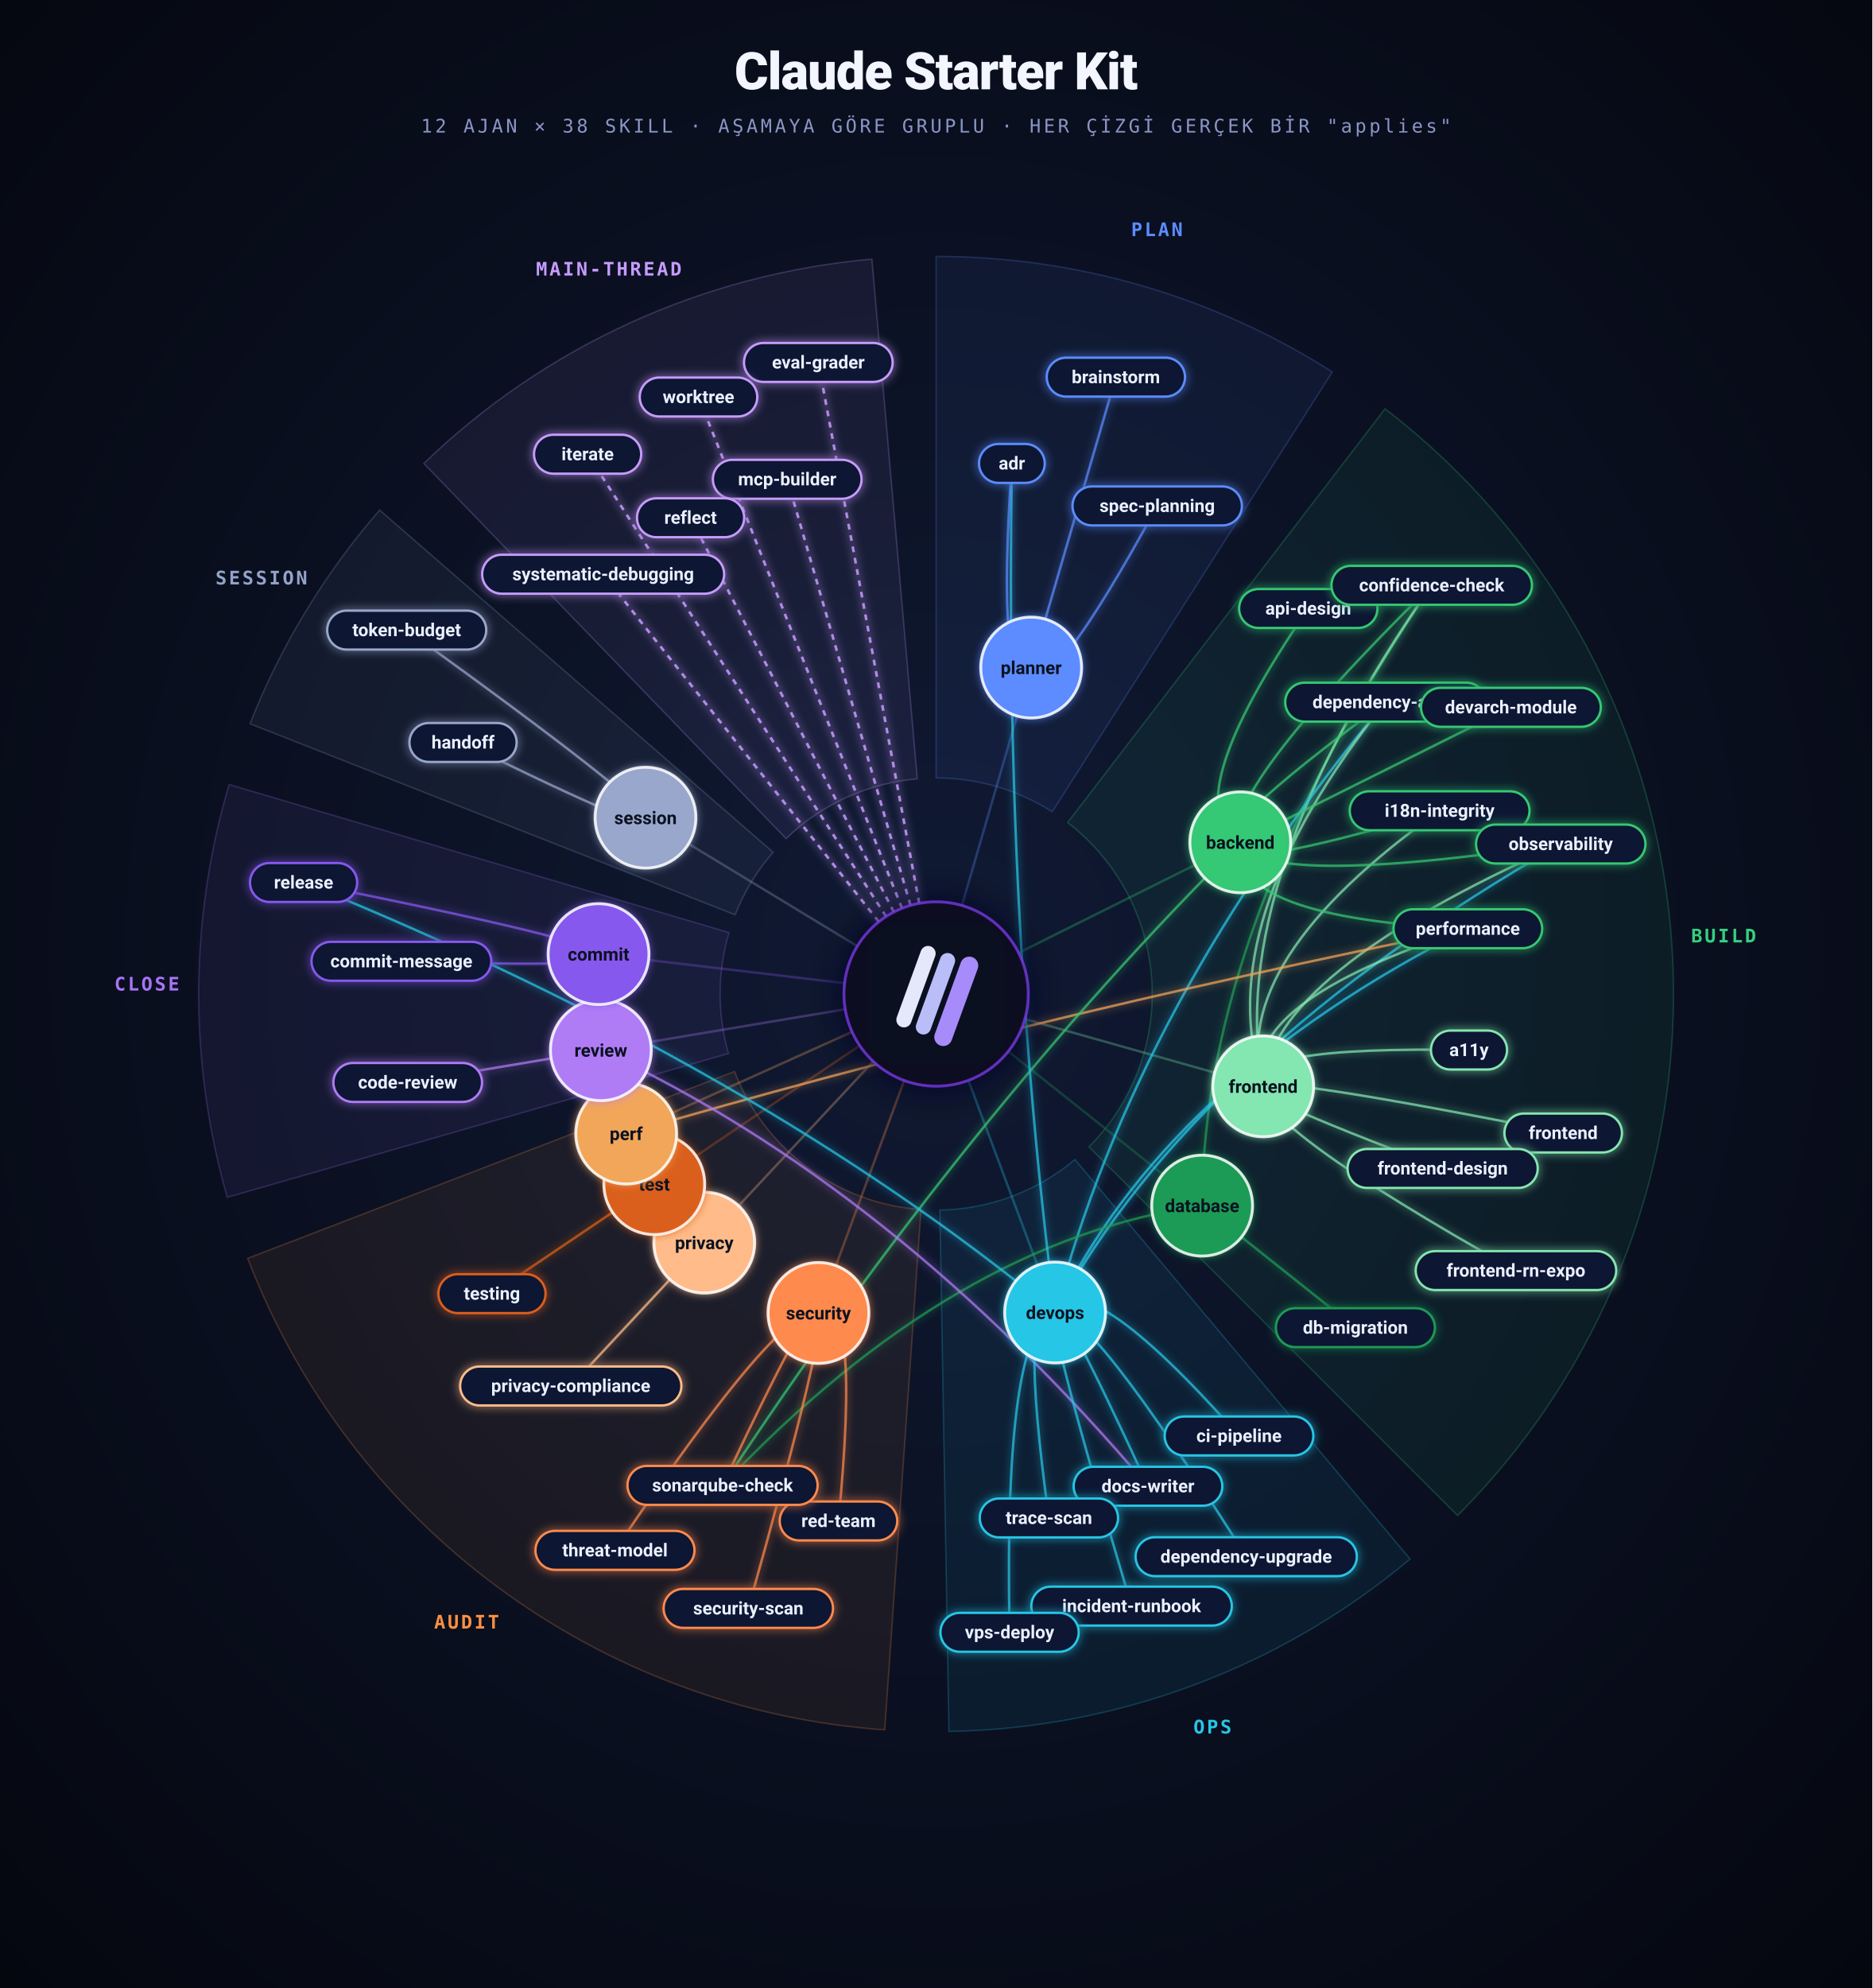
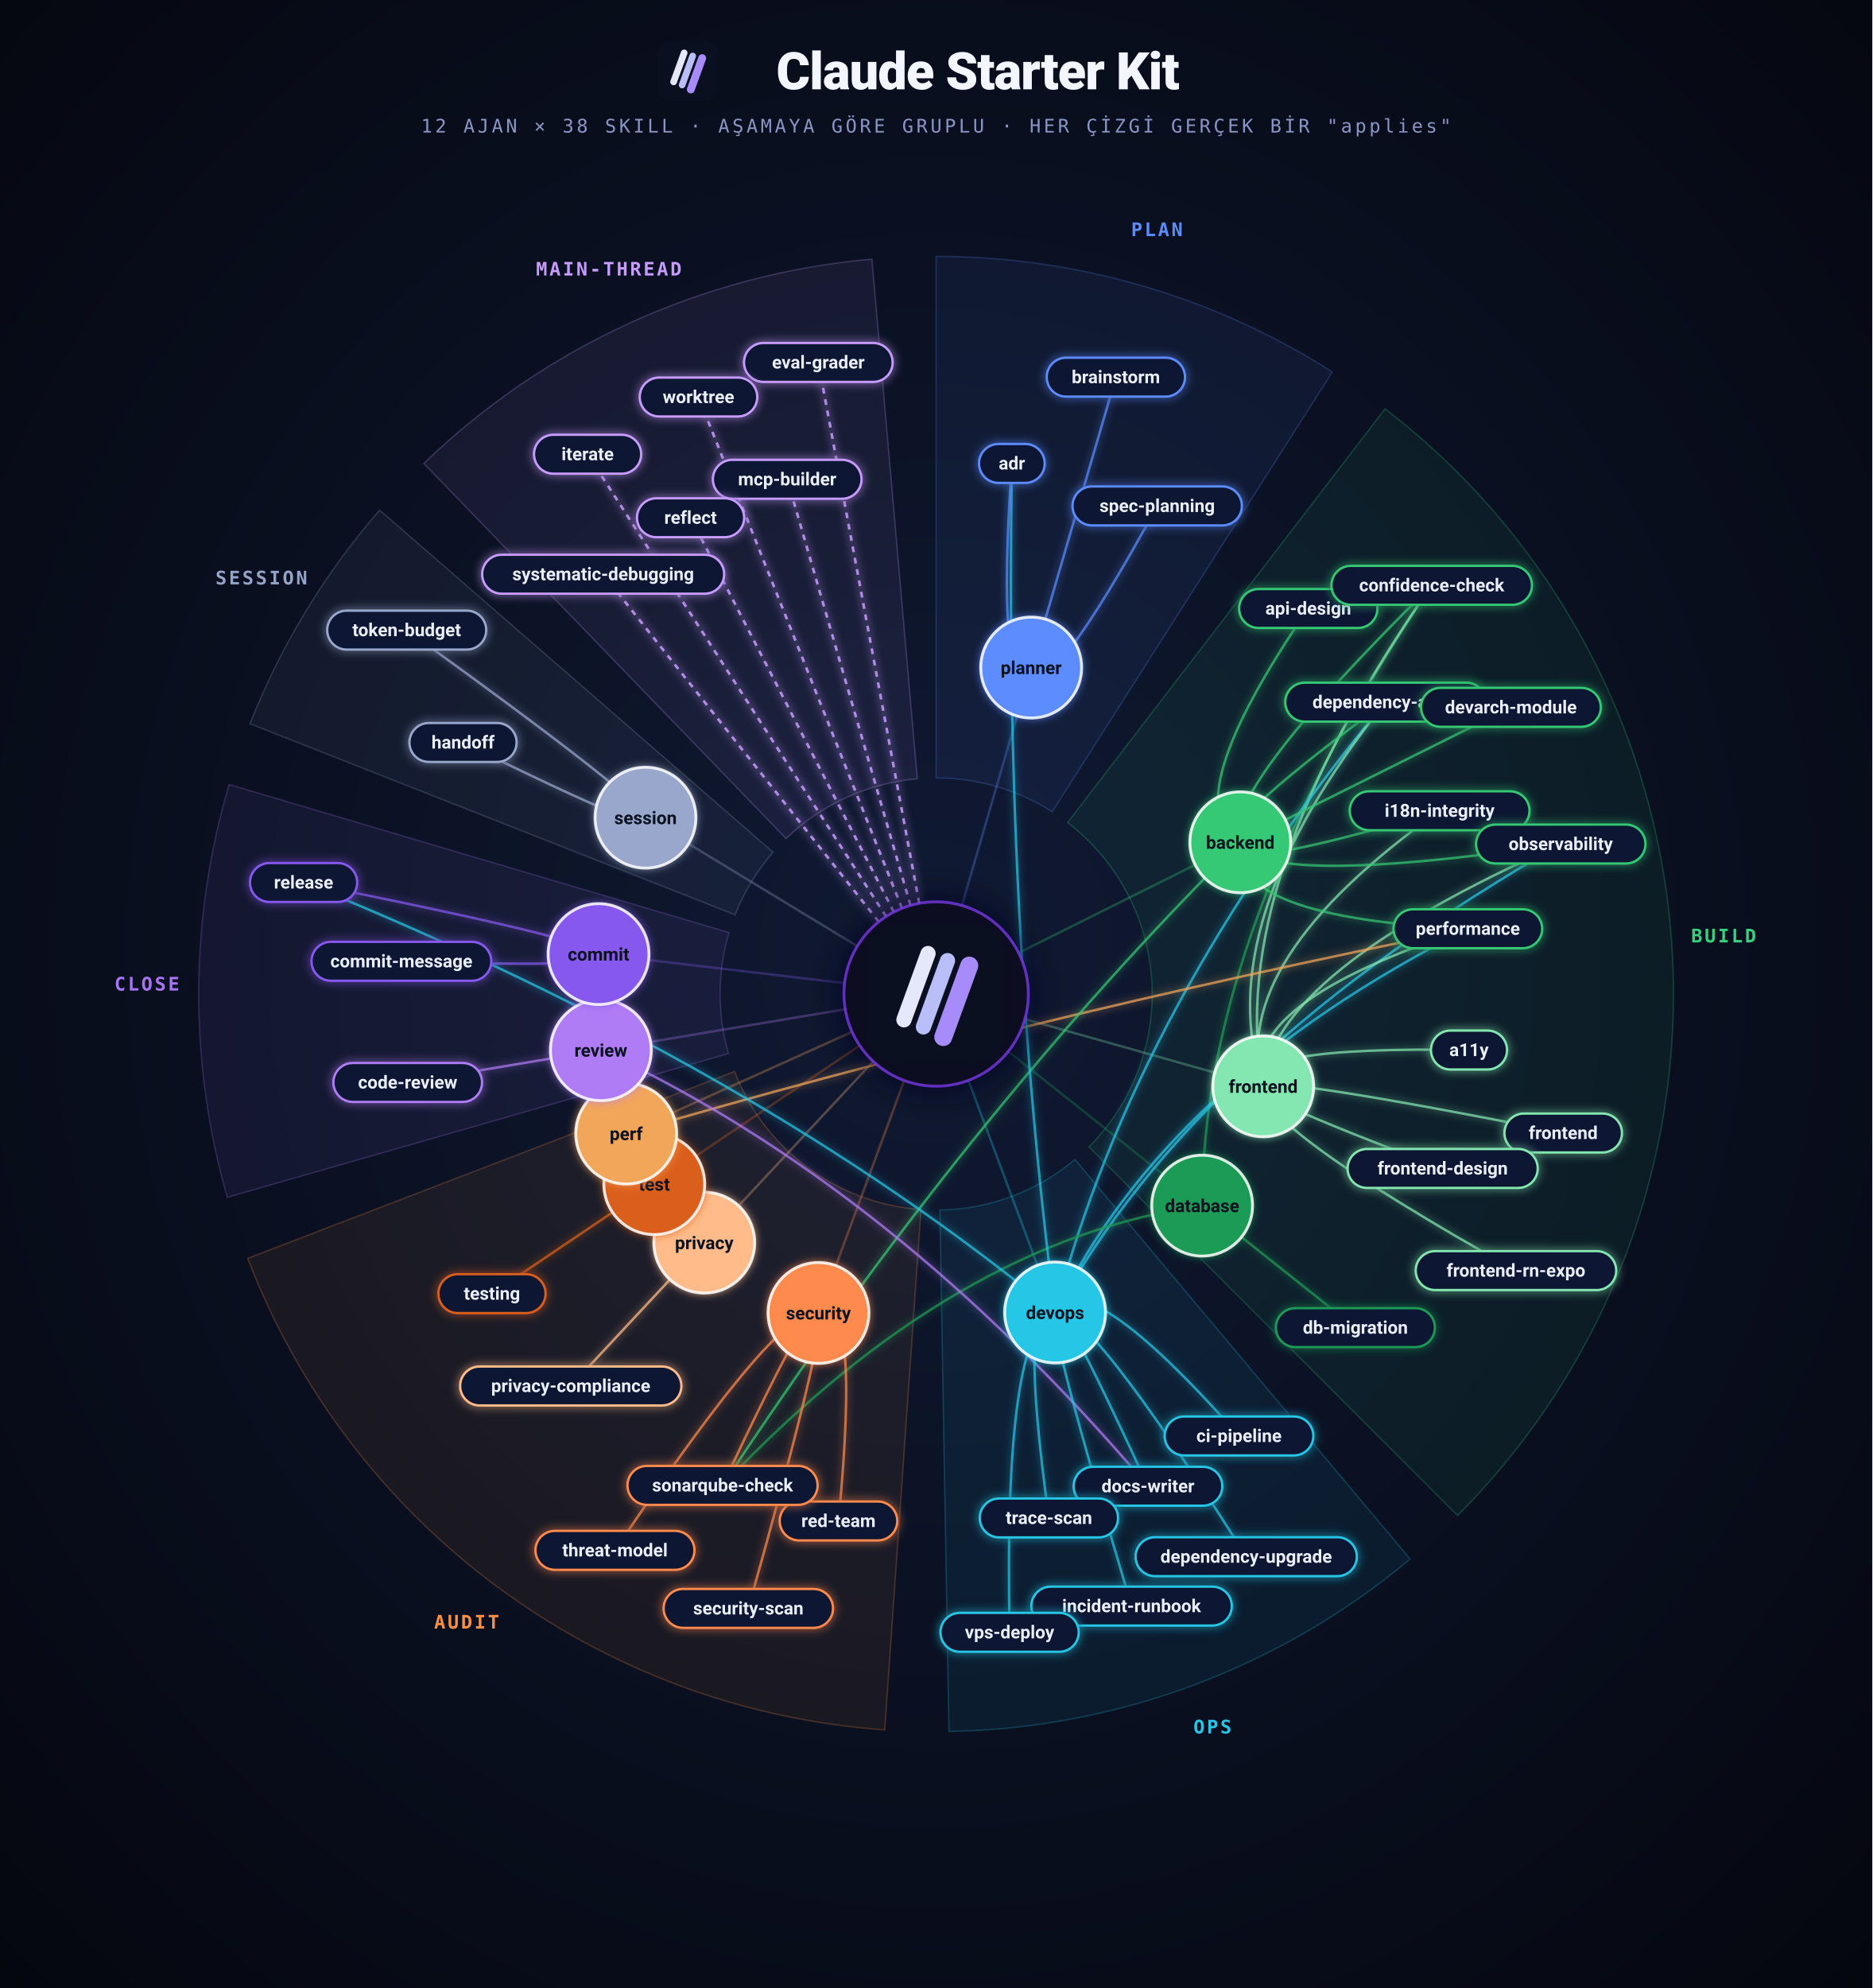
<svg xmlns="http://www.w3.org/2000/svg" viewBox="0 0 1300 1380" font-family="'Segoe UI',system-ui,-apple-system,Roboto,Helvetica,Arial,sans-serif" role="img" aria-label="Claude Starter Kit — agent/skill network">
  <defs>
    <radialGradient id="bg" cx="50%" cy="48%" r="72%">
      <stop offset="0" stop-color="#101a34" />
      <stop offset="1" stop-color="#05070f" />
    </radialGradient>
    <filter id="glow" x="-60%" y="-60%" width="220%" height="220%">
      <feGaussianBlur stdDeviation="3.2" result="b" />
      <feMerge>
        <feMergeNode in="b" />
        <feMergeNode in="SourceGraphic" />
      </feMerge>
    </filter>
    <filter id="eglow" x="-30%" y="-30%" width="160%" height="160%">
      <feGaussianBlur stdDeviation="2.4" />
    </filter>
    <filter id="corehalo" x="-90%" y="-90%" width="280%" height="280%">
      <feGaussianBlur stdDeviation="13" result="b" />
      <feMerge>
        <feMergeNode in="b" />
        <feMergeNode in="SourceGraphic" />
      </feMerge>
    </filter>
  </defs>
  <rect width="1300" height="1380" fill="url(#bg)" />
-   <text x="650" y="62" text-anchor="middle" font-size="36" font-weight="800" fill="#f3f5ff" letter-spacing="-0.6">Claude Starter Kit</text>
+   <g transform="translate(456.5,28.0) scale(0.21)" aria-hidden="true">
+     <rect width="200" height="200" rx="46" fill="#0B1020" />
+     <g transform="rotate(20 100 100)">
+       <rect x="58" y="38" width="22" height="124" rx="11" fill="#E5E7FB" />
+       <rect x="88" y="38" width="22" height="124" rx="11" fill="#B9BEF9" />
+       <rect x="118" y="32" width="26" height="136" rx="13" fill="#A78BFA" />
+     </g>
+   </g>
+   <text x="679.0" y="62" text-anchor="middle" font-size="36" font-weight="800" fill="#f3f5ff" letter-spacing="-0.6">Claude Starter Kit</text>
  <text x="650" y="92" text-anchor="middle" font-size="13" fill="#8b96c6" font-family="ui-monospace,Menlo,monospace" letter-spacing="2">12 AJAN × 38 SKILL · AŞAMAYA GÖRE GRUPLU · HER ÇİZGİ GERÇEK BİR "applies"</text>
  <path d="M650.0,178.0 A512,512 0 0 1 925.1,258.2 L730.6,563.5 A150,150 0 0 0 650.0,540.0 Z" fill="#5b8cff" fill-opacity="0.07" stroke="#5b8cff" stroke-opacity="0.22" stroke-width="1" />
  <text x="803.3" y="163.9" text-anchor="middle" font-size="13" font-weight="800" fill="#5b8cff" font-family="ui-monospace,Menlo,monospace" letter-spacing="1.5">PLAN</text>
  <path d="M961.7,283.8 A512,512 0 0 1 1012.0,1052.0 L756.1,796.1 A150,150 0 0 0 741.3,571.0 Z" fill="#34d17f" fill-opacity="0.07" stroke="#34d17f" stroke-opacity="0.22" stroke-width="1" />
  <text x="1196.8" y="654.2" text-anchor="middle" font-size="13" font-weight="800" fill="#34d17f" font-family="ui-monospace,Menlo,monospace" letter-spacing="1.5">BUILD</text>
  <path d="M979.1,1082.2 A512,512 0 0 1 658.9,1201.9 L652.6,840.0 A150,150 0 0 0 746.4,804.9 Z" fill="#26c6e6" fill-opacity="0.07" stroke="#26c6e6" stroke-opacity="0.22" stroke-width="1" />
  <text x="841.9" y="1203.3" text-anchor="middle" font-size="13" font-weight="800" fill="#26c6e6" font-family="ui-monospace,Menlo,monospace" letter-spacing="1.5">OPS</text>
  <path d="M614.3,1200.8 A512,512 0 0 1 172.0,873.5 L510.0,743.8 A150,150 0 0 0 639.5,839.6 Z" fill="#ff9040" fill-opacity="0.07" stroke="#ff9040" stroke-opacity="0.22" stroke-width="1" />
  <text x="324.0" y="1130.5" text-anchor="middle" font-size="13" font-weight="800" fill="#ff9040" font-family="ui-monospace,Menlo,monospace" letter-spacing="1.5">AUDIT</text>
  <path d="M157.8,831.1 A512,512 0 0 1 159.1,544.6 L506.2,647.4 A150,150 0 0 0 505.8,731.3 Z" fill="#a874f5" fill-opacity="0.07" stroke="#a874f5" stroke-opacity="0.22" stroke-width="1" />
  <text x="102.0" y="687.6" text-anchor="middle" font-size="13" font-weight="800" fill="#a874f5" font-family="ui-monospace,Menlo,monospace" letter-spacing="1.5">CLOSE</text>
  <path d="M173.6,502.4 A512,512 0 0 1 263.6,354.1 L536.8,591.6 A150,150 0 0 0 510.4,635.0 Z" fill="#94a3c8" fill-opacity="0.07" stroke="#94a3c8" stroke-opacity="0.22" stroke-width="1" />
  <text x="181.5" y="405.7" text-anchor="middle" font-size="13" font-weight="800" fill="#94a3c8" font-family="ui-monospace,Menlo,monospace" letter-spacing="1.5">SESSION</text>
  <path d="M294.3,321.7 A512,512 0 0 1 605.4,179.9 L636.9,540.6 A150,150 0 0 0 545.8,582.1 Z" fill="#c79bff" fill-opacity="0.07" stroke="#c79bff" stroke-opacity="0.22" stroke-width="1" />
  <text x="422.7" y="191.3" text-anchor="middle" font-size="13" font-weight="800" fill="#c79bff" font-family="ui-monospace,Menlo,monospace" letter-spacing="1.5">MAIN-THREAD</text>
  <line x1="650" y1="690" x2="716.0" y2="463.4" stroke="#5b8cff" stroke-opacity="0.30" stroke-width="1.7" />
  <line x1="650" y1="690" x2="861.2" y2="584.7" stroke="#35c874" stroke-opacity="0.30" stroke-width="1.7" />
  <line x1="650" y1="690" x2="877.1" y2="754.1" stroke="#84e6b0" stroke-opacity="0.30" stroke-width="1.7" />
  <line x1="650" y1="690" x2="834.7" y2="836.9" stroke="#1e9b57" stroke-opacity="0.30" stroke-width="1.7" />
  <line x1="650" y1="690" x2="732.6" y2="911.1" stroke="#26c6e6" stroke-opacity="0.30" stroke-width="1.7" />
  <line x1="650" y1="690" x2="568.3" y2="911.4" stroke="#ff8a4d" stroke-opacity="0.30" stroke-width="1.7" />
  <line x1="650" y1="690" x2="489.0" y2="862.6" stroke="#ffbc8a" stroke-opacity="0.30" stroke-width="1.7" />
  <line x1="650" y1="690" x2="454.3" y2="822.0" stroke="#db5f1c" stroke-opacity="0.30" stroke-width="1.7" />
  <line x1="650" y1="690" x2="434.8" y2="786.9" stroke="#f2a65a" stroke-opacity="0.30" stroke-width="1.7" />
  <line x1="650" y1="690" x2="417.2" y2="729.0" stroke="#b07cf6" stroke-opacity="0.30" stroke-width="1.7" />
  <line x1="650" y1="690" x2="415.6" y2="662.3" stroke="#8659ee" stroke-opacity="0.30" stroke-width="1.7" />
  <line x1="650" y1="690" x2="448.2" y2="567.6" stroke="#9aa7cc" stroke-opacity="0.30" stroke-width="1.7" />
  <path d="M861.2,584.7 Q814.4,559.5 908.4,422.4" fill="none" stroke="#35c874" stroke-opacity="0.20" stroke-width="5" filter="url(#eglow)" />
  <path d="M861.2,584.7 Q814.4,559.5 908.4,422.4" fill="none" stroke="#35c874" stroke-opacity="0.72" stroke-width="1.7" />
  <path d="M861.2,584.7 Q844.4,553.9 994.1,406.3" fill="none" stroke="#35c874" stroke-opacity="0.20" stroke-width="5" filter="url(#eglow)" />
  <path d="M861.2,584.7 Q844.4,553.9 994.1,406.3" fill="none" stroke="#35c874" stroke-opacity="0.72" stroke-width="1.7" />
  <path d="M834.7,836.9 Q835.1,642.1 994.1,406.3" fill="none" stroke="#1e9b57" stroke-opacity="0.20" stroke-width="5" filter="url(#eglow)" />
  <path d="M834.7,836.9 Q835.1,642.1 994.1,406.3" fill="none" stroke="#1e9b57" stroke-opacity="0.72" stroke-width="1.7" />
  <path d="M877.1,754.1 Q849.9,613.1 994.1,406.3" fill="none" stroke="#84e6b0" stroke-opacity="0.20" stroke-width="5" filter="url(#eglow)" />
  <path d="M877.1,754.1 Q849.9,613.1 994.1,406.3" fill="none" stroke="#84e6b0" stroke-opacity="0.72" stroke-width="1.7" />
  <path d="M861.2,584.7 Q833.1,582.2 962.0,487.4" fill="none" stroke="#35c874" stroke-opacity="0.20" stroke-width="5" filter="url(#eglow)" />
  <path d="M861.2,584.7 Q833.1,582.2 962.0,487.4" fill="none" stroke="#35c874" stroke-opacity="0.72" stroke-width="1.7" />
  <path d="M732.6,911.1 Q788.1,696.5 962.0,487.4" fill="none" stroke="#26c6e6" stroke-opacity="0.20" stroke-width="5" filter="url(#eglow)" />
  <path d="M732.6,911.1 Q788.1,696.5 962.0,487.4" fill="none" stroke="#26c6e6" stroke-opacity="0.72" stroke-width="1.7" />
  <path d="M877.1,754.1 Q838.7,641.5 962.0,487.4" fill="none" stroke="#84e6b0" stroke-opacity="0.20" stroke-width="5" filter="url(#eglow)" />
  <path d="M877.1,754.1 Q838.7,641.5 962.0,487.4" fill="none" stroke="#84e6b0" stroke-opacity="0.72" stroke-width="1.7" />
  <path d="M861.2,584.7 Q863.6,583.5 1049.1,491.0" fill="none" stroke="#35c874" stroke-opacity="0.20" stroke-width="5" filter="url(#eglow)" />
  <path d="M861.2,584.7 Q863.6,583.5 1049.1,491.0" fill="none" stroke="#35c874" stroke-opacity="0.72" stroke-width="1.7" />
  <path d="M861.2,584.7 Q846.3,608.6 999.6,562.8" fill="none" stroke="#35c874" stroke-opacity="0.20" stroke-width="5" filter="url(#eglow)" />
  <path d="M861.2,584.7 Q846.3,608.6 999.6,562.8" fill="none" stroke="#35c874" stroke-opacity="0.72" stroke-width="1.7" />
  <path d="M877.1,754.1 Q851.8,667.9 999.6,562.8" fill="none" stroke="#84e6b0" stroke-opacity="0.20" stroke-width="5" filter="url(#eglow)" />
  <path d="M877.1,754.1 Q851.8,667.9 999.6,562.8" fill="none" stroke="#84e6b0" stroke-opacity="0.72" stroke-width="1.7" />
  <path d="M861.2,584.7 Q875.7,616.7 1083.7,585.9" fill="none" stroke="#35c874" stroke-opacity="0.20" stroke-width="5" filter="url(#eglow)" />
  <path d="M861.2,584.7 Q875.7,616.7 1083.7,585.9" fill="none" stroke="#35c874" stroke-opacity="0.72" stroke-width="1.7" />
  <path d="M732.6,911.1 Q830.7,730.9 1083.7,585.9" fill="none" stroke="#26c6e6" stroke-opacity="0.20" stroke-width="5" filter="url(#eglow)" />
  <path d="M732.6,911.1 Q830.7,730.9 1083.7,585.9" fill="none" stroke="#26c6e6" stroke-opacity="0.72" stroke-width="1.7" />
  <path d="M877.1,754.1 Q881.3,676.0 1083.7,585.9" fill="none" stroke="#84e6b0" stroke-opacity="0.20" stroke-width="5" filter="url(#eglow)" />
  <path d="M877.1,754.1 Q881.3,676.0 1083.7,585.9" fill="none" stroke="#84e6b0" stroke-opacity="0.72" stroke-width="1.7" />
  <path d="M861.2,584.7 Q853.2,637.3 1019.2,644.7" fill="none" stroke="#35c874" stroke-opacity="0.20" stroke-width="5" filter="url(#eglow)" />
  <path d="M861.2,584.7 Q853.2,637.3 1019.2,644.7" fill="none" stroke="#35c874" stroke-opacity="0.72" stroke-width="1.7" />
  <path d="M732.6,911.1 Q808.2,751.5 1019.2,644.7" fill="none" stroke="#26c6e6" stroke-opacity="0.20" stroke-width="5" filter="url(#eglow)" />
  <path d="M732.6,911.1 Q808.2,751.5 1019.2,644.7" fill="none" stroke="#26c6e6" stroke-opacity="0.72" stroke-width="1.7" />
  <path d="M877.1,754.1 Q858.7,696.6 1019.2,644.7" fill="none" stroke="#84e6b0" stroke-opacity="0.20" stroke-width="5" filter="url(#eglow)" />
  <path d="M877.1,754.1 Q858.7,696.6 1019.2,644.7" fill="none" stroke="#84e6b0" stroke-opacity="0.72" stroke-width="1.7" />
  <path d="M434.8,786.9 Q703.9,708.1 1019.2,644.7" fill="none" stroke="#f2a65a" stroke-opacity="0.20" stroke-width="5" filter="url(#eglow)" />
  <path d="M434.8,786.9 Q703.9,708.1 1019.2,644.7" fill="none" stroke="#f2a65a" stroke-opacity="0.72" stroke-width="1.7" />
  <path d="M861.2,584.7 Q672.0,772.5 501.7,1031.1" fill="none" stroke="#35c874" stroke-opacity="0.20" stroke-width="5" filter="url(#eglow)" />
  <path d="M861.2,584.7 Q672.0,772.5 501.7,1031.1" fill="none" stroke="#35c874" stroke-opacity="0.72" stroke-width="1.7" />
  <path d="M834.7,836.9 Q662.7,860.8 501.7,1031.1" fill="none" stroke="#1e9b57" stroke-opacity="0.20" stroke-width="5" filter="url(#eglow)" />
  <path d="M834.7,836.9 Q662.7,860.8 501.7,1031.1" fill="none" stroke="#1e9b57" stroke-opacity="0.72" stroke-width="1.7" />
  <path d="M568.3,911.4 Q569.5,886.9 501.7,1031.1" fill="none" stroke="#ff8a4d" stroke-opacity="0.20" stroke-width="5" filter="url(#eglow)" />
  <path d="M568.3,911.4 Q569.5,886.9 501.7,1031.1" fill="none" stroke="#ff8a4d" stroke-opacity="0.72" stroke-width="1.7" />
  <path d="M415.6,662.3 Q438.0,672.3 278.7,667.3" fill="none" stroke="#8659ee" stroke-opacity="0.20" stroke-width="5" filter="url(#eglow)" />
  <path d="M415.6,662.3 Q438.0,672.3 278.7,667.3" fill="none" stroke="#8659ee" stroke-opacity="0.72" stroke-width="1.7" />
  <path d="M415.6,662.3 Q414.2,653.2 210.8,612.6" fill="none" stroke="#8659ee" stroke-opacity="0.20" stroke-width="5" filter="url(#eglow)" />
  <path d="M415.6,662.3 Q414.2,653.2 210.8,612.6" fill="none" stroke="#8659ee" stroke-opacity="0.72" stroke-width="1.7" />
  <path d="M732.6,911.1 Q525.2,740.3 210.8,612.6" fill="none" stroke="#26c6e6" stroke-opacity="0.20" stroke-width="5" filter="url(#eglow)" />
  <path d="M732.6,911.1 Q525.2,740.3 210.8,612.6" fill="none" stroke="#26c6e6" stroke-opacity="0.72" stroke-width="1.7" />
  <path d="M834.7,836.9 Q816.5,822.5 941.1,921.6" fill="none" stroke="#1e9b57" stroke-opacity="0.20" stroke-width="5" filter="url(#eglow)" />
  <path d="M834.7,836.9 Q816.5,822.5 941.1,921.6" fill="none" stroke="#1e9b57" stroke-opacity="0.72" stroke-width="1.7" />
  <path d="M732.6,911.1 Q697.3,638.5 702.6,321.7" fill="none" stroke="#26c6e6" stroke-opacity="0.20" stroke-width="5" filter="url(#eglow)" />
  <path d="M732.6,911.1 Q697.3,638.5 702.6,321.7" fill="none" stroke="#26c6e6" stroke-opacity="0.72" stroke-width="1.7" />
  <path d="M716.0,463.4 Q691.5,481.8 702.6,321.7" fill="none" stroke="#5b8cff" stroke-opacity="0.20" stroke-width="5" filter="url(#eglow)" />
  <path d="M716.0,463.4 Q691.5,481.8 702.6,321.7" fill="none" stroke="#5b8cff" stroke-opacity="0.72" stroke-width="1.7" />
  <path d="M732.6,911.1 Q752.5,874.8 860.3,996.8" fill="none" stroke="#26c6e6" stroke-opacity="0.20" stroke-width="5" filter="url(#eglow)" />
  <path d="M732.6,911.1 Q752.5,874.8 860.3,996.8" fill="none" stroke="#26c6e6" stroke-opacity="0.72" stroke-width="1.7" />
  <path d="M732.6,911.1 Q754.3,904.1 865.3,1080.6" fill="none" stroke="#26c6e6" stroke-opacity="0.20" stroke-width="5" filter="url(#eglow)" />
  <path d="M732.6,911.1 Q754.3,904.1 865.3,1080.6" fill="none" stroke="#26c6e6" stroke-opacity="0.72" stroke-width="1.7" />
  <path d="M732.6,911.1 Q730.4,887.0 797.1,1031.7" fill="none" stroke="#26c6e6" stroke-opacity="0.20" stroke-width="5" filter="url(#eglow)" />
  <path d="M732.6,911.1 Q730.4,887.0 797.1,1031.7" fill="none" stroke="#26c6e6" stroke-opacity="0.72" stroke-width="1.7" />
  <path d="M417.2,729.0 Q620.0,823.2 797.1,1031.7" fill="none" stroke="#b07cf6" stroke-opacity="0.20" stroke-width="5" filter="url(#eglow)" />
  <path d="M417.2,729.0 Q620.0,823.2 797.1,1031.7" fill="none" stroke="#b07cf6" stroke-opacity="0.72" stroke-width="1.7" />
  <path d="M732.6,911.1 Q726.4,916.1 785.7,1114.9" fill="none" stroke="#26c6e6" stroke-opacity="0.20" stroke-width="5" filter="url(#eglow)" />
  <path d="M732.6,911.1 Q726.4,916.1 785.7,1114.9" fill="none" stroke="#26c6e6" stroke-opacity="0.72" stroke-width="1.7" />
  <path d="M732.6,911.1 Q706.3,894.7 728.3,1053.7" fill="none" stroke="#26c6e6" stroke-opacity="0.20" stroke-width="5" filter="url(#eglow)" />
  <path d="M732.6,911.1 Q706.3,894.7 728.3,1053.7" fill="none" stroke="#26c6e6" stroke-opacity="0.72" stroke-width="1.7" />
  <path d="M732.6,911.1 Q696.8,922.4 701.0,1133.1" fill="none" stroke="#26c6e6" stroke-opacity="0.20" stroke-width="5" filter="url(#eglow)" />
  <path d="M732.6,911.1 Q696.8,922.4 701.0,1133.1" fill="none" stroke="#26c6e6" stroke-opacity="0.72" stroke-width="1.7" />
  <path d="M877.1,754.1 Q859.0,726.0 1020.0,728.9" fill="none" stroke="#84e6b0" stroke-opacity="0.20" stroke-width="5" filter="url(#eglow)" />
  <path d="M877.1,754.1 Q859.0,726.0 1020.0,728.9" fill="none" stroke="#84e6b0" stroke-opacity="0.72" stroke-width="1.7" />
  <path d="M877.1,754.1 Q881.9,746.2 1085.4,786.5" fill="none" stroke="#84e6b0" stroke-opacity="0.20" stroke-width="5" filter="url(#eglow)" />
  <path d="M877.1,754.1 Q881.9,746.2 1085.4,786.5" fill="none" stroke="#84e6b0" stroke-opacity="0.72" stroke-width="1.7" />
  <path d="M877.1,754.1 Q852.6,754.8 1001.7,811.1" fill="none" stroke="#84e6b0" stroke-opacity="0.20" stroke-width="5" filter="url(#eglow)" />
  <path d="M877.1,754.1 Q852.6,754.8 1001.7,811.1" fill="none" stroke="#84e6b0" stroke-opacity="0.72" stroke-width="1.7" />
  <path d="M877.1,754.1 Q870.4,779.6 1052.6,882.0" fill="none" stroke="#84e6b0" stroke-opacity="0.20" stroke-width="5" filter="url(#eglow)" />
  <path d="M877.1,754.1 Q870.4,779.6 1052.6,882.0" fill="none" stroke="#84e6b0" stroke-opacity="0.72" stroke-width="1.7" />
  <path d="M716.0,463.4 Q716.8,460.8 774.8,261.8" fill="none" stroke="#5b8cff" stroke-opacity="0.20" stroke-width="5" filter="url(#eglow)" />
  <path d="M716.0,463.4 Q716.8,460.8 774.8,261.8" fill="none" stroke="#5b8cff" stroke-opacity="0.72" stroke-width="1.7" />
  <path d="M716.0,463.4 Q726.8,492.1 803.5,351.2" fill="none" stroke="#5b8cff" stroke-opacity="0.20" stroke-width="5" filter="url(#eglow)" />
  <path d="M716.0,463.4 Q726.8,492.1 803.5,351.2" fill="none" stroke="#5b8cff" stroke-opacity="0.72" stroke-width="1.7" />
  <path d="M489.0,862.6 Q504.9,845.6 396.3,962.1" fill="none" stroke="#ffbc8a" stroke-opacity="0.20" stroke-width="5" filter="url(#eglow)" />
  <path d="M489.0,862.6 Q504.9,845.6 396.3,962.1" fill="none" stroke="#ffbc8a" stroke-opacity="0.72" stroke-width="1.7" />
  <path d="M417.2,729.0 Q440.1,725.1 283.1,751.4" fill="none" stroke="#b07cf6" stroke-opacity="0.20" stroke-width="5" filter="url(#eglow)" />
  <path d="M417.2,729.0 Q440.1,725.1 283.1,751.4" fill="none" stroke="#b07cf6" stroke-opacity="0.72" stroke-width="1.7" />
  <path d="M568.3,911.4 Q597.7,895.5 582.2,1055.8" fill="none" stroke="#ff8a4d" stroke-opacity="0.20" stroke-width="5" filter="url(#eglow)" />
  <path d="M568.3,911.4 Q597.7,895.5 582.2,1055.8" fill="none" stroke="#ff8a4d" stroke-opacity="0.72" stroke-width="1.7" />
  <path d="M568.3,911.4 Q575.8,916.8 519.6,1116.5" fill="none" stroke="#ff8a4d" stroke-opacity="0.20" stroke-width="5" filter="url(#eglow)" />
  <path d="M568.3,911.4 Q575.8,916.8 519.6,1116.5" fill="none" stroke="#ff8a4d" stroke-opacity="0.72" stroke-width="1.7" />
  <path d="M568.3,911.4 Q543.4,902.7 427.0,1076.2" fill="none" stroke="#ff8a4d" stroke-opacity="0.20" stroke-width="5" filter="url(#eglow)" />
  <path d="M568.3,911.4 Q543.4,902.7 427.0,1076.2" fill="none" stroke="#ff8a4d" stroke-opacity="0.72" stroke-width="1.7" />
  <path d="M448.2,567.6 Q464.4,586.0 321.5,515.4" fill="none" stroke="#9aa7cc" stroke-opacity="0.20" stroke-width="5" filter="url(#eglow)" />
  <path d="M448.2,567.6 Q464.4,586.0 321.5,515.4" fill="none" stroke="#9aa7cc" stroke-opacity="0.72" stroke-width="1.7" />
  <path d="M448.2,567.6 Q450.7,558.7 282.4,437.4" fill="none" stroke="#9aa7cc" stroke-opacity="0.20" stroke-width="5" filter="url(#eglow)" />
  <path d="M448.2,567.6 Q450.7,558.7 282.4,437.4" fill="none" stroke="#9aa7cc" stroke-opacity="0.72" stroke-width="1.7" />
  <path d="M454.3,822.0 Q473.6,809.0 341.6,898.0" fill="none" stroke="#db5f1c" stroke-opacity="0.20" stroke-width="5" filter="url(#eglow)" />
  <path d="M454.3,822.0 Q473.6,809.0 341.6,898.0" fill="none" stroke="#db5f1c" stroke-opacity="0.72" stroke-width="1.7" />
  <path d="M650.0,690.0 Q569.1,588.0 418.8,398.6" fill="none" stroke="#c79bff" stroke-opacity="0.22" stroke-width="5" filter="url(#eglow)" />
  <path d="M650.0,690.0 Q569.1,588.0 418.8,398.6" fill="none" stroke="#c79bff" stroke-opacity="0.85" stroke-width="1.8" stroke-dasharray="4 4" />
  <path d="M650.0,690.0 Q565.3,558.9 408.0,315.3" fill="none" stroke="#c79bff" stroke-opacity="0.22" stroke-width="5" filter="url(#eglow)" />
  <path d="M650.0,690.0 Q565.3,558.9 408.0,315.3" fill="none" stroke="#c79bff" stroke-opacity="0.85" stroke-width="1.8" stroke-dasharray="4 4" />
  <path d="M650.0,690.0 Q590.3,574.3 479.5,359.4" fill="none" stroke="#c79bff" stroke-opacity="0.22" stroke-width="5" filter="url(#eglow)" />
  <path d="M650.0,690.0 Q590.3,574.3 479.5,359.4" fill="none" stroke="#c79bff" stroke-opacity="0.85" stroke-width="1.8" stroke-dasharray="4 4" />
  <path d="M650.0,690.0 Q592.2,545.0 485.0,275.6" fill="none" stroke="#c79bff" stroke-opacity="0.22" stroke-width="5" filter="url(#eglow)" />
  <path d="M650.0,690.0 Q592.2,545.0 485.0,275.6" fill="none" stroke="#c79bff" stroke-opacity="0.85" stroke-width="1.8" stroke-dasharray="4 4" />
  <path d="M650.0,690.0 Q613.8,564.9 546.6,332.7" fill="none" stroke="#c79bff" stroke-opacity="0.22" stroke-width="5" filter="url(#eglow)" />
  <path d="M650.0,690.0 Q613.8,564.9 546.6,332.7" fill="none" stroke="#c79bff" stroke-opacity="0.85" stroke-width="1.8" stroke-dasharray="4 4" />
  <path d="M650.0,690.0 Q621.4,536.5 568.2,251.6" fill="none" stroke="#c79bff" stroke-opacity="0.22" stroke-width="5" filter="url(#eglow)" />
  <path d="M650.0,690.0 Q621.4,536.5 568.2,251.6" fill="none" stroke="#c79bff" stroke-opacity="0.85" stroke-width="1.8" stroke-dasharray="4 4" />
  <rect x="993.6" y="715.4" width="52.8" height="27" rx="13.5" fill="#0f1830" stroke="#84e6b0" stroke-width="1.6" filter="url(#glow)" />
  <text x="1020.0" y="733.1" text-anchor="middle" font-size="12.5" font-weight="600" fill="#eaf0ff">a11y</text>
  <rect x="679.8" y="308.2" width="45.6" height="27" rx="13.5" fill="#0f1830" stroke="#5b8cff" stroke-width="1.6" filter="url(#glow)" />
  <text x="702.6" y="325.9" text-anchor="middle" font-size="12.5" font-weight="600" fill="#eaf0ff">adr</text>
  <rect x="860.4" y="408.9" width="96.0" height="27" rx="13.5" fill="#0f1830" stroke="#35c874" stroke-width="1.6" filter="url(#glow)" />
  <text x="908.4" y="426.6" text-anchor="middle" font-size="12.5" font-weight="600" fill="#eaf0ff">api-design</text>
  <rect x="726.8" y="248.3" width="96.0" height="27" rx="13.5" fill="#0f1830" stroke="#5b8cff" stroke-width="1.6" filter="url(#glow)" />
  <text x="774.8" y="266.0" text-anchor="middle" font-size="12.5" font-weight="600" fill="#eaf0ff">brainstorm</text>
  <rect x="808.7" y="983.3" width="103.2" height="27" rx="13.5" fill="#0f1830" stroke="#26c6e6" stroke-width="1.6" filter="url(#glow)" />
  <text x="860.3" y="1001.0" text-anchor="middle" font-size="12.5" font-weight="600" fill="#eaf0ff">ci-pipeline</text>
  <rect x="231.5" y="737.9" width="103.2" height="27" rx="13.5" fill="#0f1830" stroke="#b07cf6" stroke-width="1.6" filter="url(#glow)" />
  <text x="283.1" y="755.6" text-anchor="middle" font-size="12.5" font-weight="600" fill="#eaf0ff">code-review</text>
  <rect x="216.3" y="653.8" width="124.8" height="27" rx="13.5" fill="#0f1830" stroke="#8659ee" stroke-width="1.6" filter="url(#glow)" />
  <text x="278.7" y="671.5" text-anchor="middle" font-size="12.5" font-weight="600" fill="#eaf0ff">commit-message</text>
  <rect x="924.5" y="392.8" width="139.2" height="27" rx="13.5" fill="#0f1830" stroke="#35c874" stroke-width="1.6" filter="url(#glow)" />
  <text x="994.1" y="410.5" text-anchor="middle" font-size="12.5" font-weight="600" fill="#eaf0ff">confidence-check</text>
  <rect x="885.9" y="908.1" width="110.4" height="27" rx="13.5" fill="#0f1830" stroke="#1e9b57" stroke-width="1.6" filter="url(#glow)" />
  <text x="941.1" y="925.8" text-anchor="middle" font-size="12.5" font-weight="600" fill="#eaf0ff">db-migration</text>
  <rect x="892.4" y="473.9" width="139.2" height="27" rx="13.5" fill="#0f1830" stroke="#35c874" stroke-width="1.6" filter="url(#glow)" />
  <text x="962.0" y="491.6" text-anchor="middle" font-size="12.5" font-weight="600" fill="#eaf0ff">dependency-audit</text>
  <rect x="788.5" y="1067.1" width="153.6" height="27" rx="13.5" fill="#0f1830" stroke="#26c6e6" stroke-width="1.6" filter="url(#glow)" />
  <text x="865.3" y="1084.8" text-anchor="middle" font-size="12.5" font-weight="600" fill="#eaf0ff">dependency-upgrade</text>
  <rect x="986.7" y="477.5" width="124.8" height="27" rx="13.5" fill="#0f1830" stroke="#35c874" stroke-width="1.6" filter="url(#glow)" />
  <text x="1049.1" y="495.2" text-anchor="middle" font-size="12.5" font-weight="600" fill="#eaf0ff">devarch-module</text>
  <rect x="745.5" y="1018.2" width="103.2" height="27" rx="13.5" fill="#0f1830" stroke="#26c6e6" stroke-width="1.6" filter="url(#glow)" />
  <text x="797.1" y="1035.9" text-anchor="middle" font-size="12.5" font-weight="600" fill="#eaf0ff">docs-writer</text>
  <rect x="516.6" y="238.1" width="103.2" height="27" rx="13.5" fill="#0f1830" stroke="#c79bff" stroke-width="1.6" filter="url(#glow)" />
  <text x="568.2" y="255.8" text-anchor="middle" font-size="12.5" font-weight="600" fill="#eaf0ff">eval-grader</text>
  <rect x="1044.6" y="773.0" width="81.6" height="27" rx="13.5" fill="#0f1830" stroke="#84e6b0" stroke-width="1.6" filter="url(#glow)" />
  <text x="1085.4" y="790.7" text-anchor="middle" font-size="12.5" font-weight="600" fill="#eaf0ff">frontend</text>
  <rect x="935.7" y="797.6" width="132.0" height="27" rx="13.5" fill="#0f1830" stroke="#84e6b0" stroke-width="1.6" filter="url(#glow)" />
  <text x="1001.7" y="815.3" text-anchor="middle" font-size="12.5" font-weight="600" fill="#eaf0ff">frontend-design</text>
  <rect x="983.0" y="868.5" width="139.2" height="27" rx="13.5" fill="#0f1830" stroke="#84e6b0" stroke-width="1.6" filter="url(#glow)" />
  <text x="1052.6" y="886.2" text-anchor="middle" font-size="12.5" font-weight="600" fill="#eaf0ff">frontend-rn-expo</text>
  <rect x="284.3" y="501.9" width="74.4" height="27" rx="13.5" fill="#0f1830" stroke="#9aa7cc" stroke-width="1.6" filter="url(#glow)" />
  <text x="321.5" y="519.6" text-anchor="middle" font-size="12.5" font-weight="600" fill="#eaf0ff">handoff</text>
  <rect x="937.2" y="549.3" width="124.8" height="27" rx="13.5" fill="#0f1830" stroke="#35c874" stroke-width="1.6" filter="url(#glow)" />
  <text x="999.6" y="567.0" text-anchor="middle" font-size="12.5" font-weight="600" fill="#eaf0ff">i18n-integrity</text>
  <rect x="716.1" y="1101.4" width="139.2" height="27" rx="13.5" fill="#0f1830" stroke="#26c6e6" stroke-width="1.6" filter="url(#glow)" />
  <text x="785.7" y="1119.1" text-anchor="middle" font-size="12.5" font-weight="600" fill="#eaf0ff">incident-runbook</text>
  <rect x="370.8" y="301.8" width="74.4" height="27" rx="13.5" fill="#0f1830" stroke="#c79bff" stroke-width="1.6" filter="url(#glow)" />
  <text x="408.0" y="319.5" text-anchor="middle" font-size="12.5" font-weight="600" fill="#eaf0ff">iterate</text>
  <rect x="495.0" y="319.2" width="103.2" height="27" rx="13.5" fill="#0f1830" stroke="#c79bff" stroke-width="1.6" filter="url(#glow)" />
  <text x="546.6" y="336.9" text-anchor="middle" font-size="12.5" font-weight="600" fill="#eaf0ff">mcp-builder</text>
  <rect x="1024.9" y="572.4" width="117.6" height="27" rx="13.5" fill="#0f1830" stroke="#35c874" stroke-width="1.6" filter="url(#glow)" />
  <text x="1083.7" y="590.1" text-anchor="middle" font-size="12.5" font-weight="600" fill="#eaf0ff">observability</text>
  <rect x="967.6" y="631.2" width="103.2" height="27" rx="13.5" fill="#0f1830" stroke="#35c874" stroke-width="1.6" filter="url(#glow)" />
  <text x="1019.2" y="648.9" text-anchor="middle" font-size="12.5" font-weight="600" fill="#eaf0ff">performance</text>
  <rect x="319.5" y="948.6" width="153.6" height="27" rx="13.5" fill="#0f1830" stroke="#ffbc8a" stroke-width="1.6" filter="url(#glow)" />
  <text x="396.3" y="966.3" text-anchor="middle" font-size="12.5" font-weight="600" fill="#eaf0ff">privacy-compliance</text>
  <rect x="541.4" y="1042.3" width="81.6" height="27" rx="13.5" fill="#0f1830" stroke="#ff8a4d" stroke-width="1.6" filter="url(#glow)" />
  <text x="582.2" y="1060.0" text-anchor="middle" font-size="12.5" font-weight="600" fill="#eaf0ff">red-team</text>
  <rect x="442.3" y="345.9" width="74.4" height="27" rx="13.5" fill="#0f1830" stroke="#c79bff" stroke-width="1.6" filter="url(#glow)" />
  <text x="479.5" y="363.6" text-anchor="middle" font-size="12.5" font-weight="600" fill="#eaf0ff">reflect</text>
  <rect x="173.6" y="599.1" width="74.4" height="27" rx="13.5" fill="#0f1830" stroke="#8659ee" stroke-width="1.6" filter="url(#glow)" />
  <text x="210.8" y="616.8" text-anchor="middle" font-size="12.5" font-weight="600" fill="#eaf0ff">release</text>
  <rect x="460.8" y="1103.0" width="117.6" height="27" rx="13.5" fill="#0f1830" stroke="#ff8a4d" stroke-width="1.6" filter="url(#glow)" />
  <text x="519.6" y="1120.7" text-anchor="middle" font-size="12.5" font-weight="600" fill="#eaf0ff">security-scan</text>
  <rect x="435.7" y="1017.6" width="132.0" height="27" rx="13.5" fill="#0f1830" stroke="#ff8a4d" stroke-width="1.6" filter="url(#glow)" />
  <text x="501.7" y="1035.3" text-anchor="middle" font-size="12.5" font-weight="600" fill="#eaf0ff">sonarqube-check</text>
  <rect x="744.7" y="337.7" width="117.6" height="27" rx="13.5" fill="#0f1830" stroke="#5b8cff" stroke-width="1.6" filter="url(#glow)" />
  <text x="803.5" y="355.4" text-anchor="middle" font-size="12.5" font-weight="600" fill="#eaf0ff">spec-planning</text>
  <rect x="334.8" y="385.1" width="168.0" height="27" rx="13.5" fill="#0f1830" stroke="#c79bff" stroke-width="1.6" filter="url(#glow)" />
  <text x="418.8" y="402.8" text-anchor="middle" font-size="12.5" font-weight="600" fill="#eaf0ff">systematic-debugging</text>
  <rect x="304.4" y="884.5" width="74.4" height="27" rx="13.5" fill="#0f1830" stroke="#db5f1c" stroke-width="1.6" filter="url(#glow)" />
  <text x="341.6" y="902.2" text-anchor="middle" font-size="12.5" font-weight="600" fill="#eaf0ff">testing</text>
  <rect x="371.8" y="1062.7" width="110.4" height="27" rx="13.5" fill="#0f1830" stroke="#ff8a4d" stroke-width="1.6" filter="url(#glow)" />
  <text x="427.0" y="1080.4" text-anchor="middle" font-size="12.5" font-weight="600" fill="#eaf0ff">threat-model</text>
  <rect x="227.2" y="423.9" width="110.4" height="27" rx="13.5" fill="#0f1830" stroke="#9aa7cc" stroke-width="1.6" filter="url(#glow)" />
  <text x="282.4" y="441.6" text-anchor="middle" font-size="12.5" font-weight="600" fill="#eaf0ff">token-budget</text>
  <rect x="680.3" y="1040.2" width="96.0" height="27" rx="13.5" fill="#0f1830" stroke="#26c6e6" stroke-width="1.6" filter="url(#glow)" />
  <text x="728.3" y="1057.9" text-anchor="middle" font-size="12.5" font-weight="600" fill="#eaf0ff">trace-scan</text>
  <rect x="653.0" y="1119.6" width="96.0" height="27" rx="13.5" fill="#0f1830" stroke="#26c6e6" stroke-width="1.6" filter="url(#glow)" />
  <text x="701.0" y="1137.3" text-anchor="middle" font-size="12.5" font-weight="600" fill="#eaf0ff">vps-deploy</text>
  <rect x="444.2" y="262.1" width="81.6" height="27" rx="13.5" fill="#0f1830" stroke="#c79bff" stroke-width="1.6" filter="url(#glow)" />
  <text x="485.0" y="279.8" text-anchor="middle" font-size="12.5" font-weight="600" fill="#eaf0ff">worktree</text>
-   <circle cx="716.0" cy="463.4" r="35" fill="#5b8cff" filter="url(#glow)" />
-   <circle cx="716.0" cy="463.4" r="35" fill="none" stroke="#ffffff" stroke-opacity="0.85" stroke-width="2" />
-   <text x="716.0" y="467.9" text-anchor="middle" font-size="12.5" font-weight="700" fill="#0b1220">planner</text>
-   <circle cx="861.2" cy="584.7" r="35" fill="#35c874" filter="url(#glow)" />
-   <circle cx="861.2" cy="584.7" r="35" fill="none" stroke="#ffffff" stroke-opacity="0.85" stroke-width="2" />
-   <text x="861.2" y="589.2" text-anchor="middle" font-size="12.5" font-weight="700" fill="#0b1220">backend</text>
-   <circle cx="877.1" cy="754.1" r="35" fill="#84e6b0" filter="url(#glow)" />
-   <circle cx="877.1" cy="754.1" r="35" fill="none" stroke="#ffffff" stroke-opacity="0.85" stroke-width="2" />
-   <text x="877.1" y="758.6" text-anchor="middle" font-size="12.5" font-weight="700" fill="#0b1220">frontend</text>
-   <circle cx="834.7" cy="836.9" r="35" fill="#1e9b57" filter="url(#glow)" />
-   <circle cx="834.7" cy="836.9" r="35" fill="none" stroke="#ffffff" stroke-opacity="0.85" stroke-width="2" />
-   <text x="834.7" y="841.4" text-anchor="middle" font-size="12.5" font-weight="700" fill="#0b1220">database</text>
-   <circle cx="732.6" cy="911.1" r="35" fill="#26c6e6" filter="url(#glow)" />
-   <circle cx="732.6" cy="911.1" r="35" fill="none" stroke="#ffffff" stroke-opacity="0.85" stroke-width="2" />
-   <text x="732.6" y="915.6" text-anchor="middle" font-size="12.5" font-weight="700" fill="#0b1220">devops</text>
-   <circle cx="568.3" cy="911.4" r="35" fill="#ff8a4d" filter="url(#glow)" />
-   <circle cx="568.3" cy="911.4" r="35" fill="none" stroke="#ffffff" stroke-opacity="0.85" stroke-width="2" />
-   <text x="568.3" y="915.9" text-anchor="middle" font-size="12.5" font-weight="700" fill="#0b1220">security</text>
-   <circle cx="489.0" cy="862.6" r="35" fill="#ffbc8a" filter="url(#glow)" />
-   <circle cx="489.0" cy="862.6" r="35" fill="none" stroke="#ffffff" stroke-opacity="0.85" stroke-width="2" />
-   <text x="489.0" y="867.1" text-anchor="middle" font-size="12.5" font-weight="700" fill="#0b1220">privacy</text>
-   <circle cx="454.3" cy="822.0" r="35" fill="#db5f1c" filter="url(#glow)" />
-   <circle cx="454.3" cy="822.0" r="35" fill="none" stroke="#ffffff" stroke-opacity="0.85" stroke-width="2" />
-   <text x="454.3" y="826.5" text-anchor="middle" font-size="12.5" font-weight="700" fill="#0b1220">test</text>
-   <circle cx="434.8" cy="786.9" r="35" fill="#f2a65a" filter="url(#glow)" />
-   <circle cx="434.8" cy="786.9" r="35" fill="none" stroke="#ffffff" stroke-opacity="0.85" stroke-width="2" />
-   <text x="434.8" y="791.4" text-anchor="middle" font-size="12.5" font-weight="700" fill="#0b1220">perf</text>
-   <circle cx="417.2" cy="729.0" r="35" fill="#b07cf6" filter="url(#glow)" />
-   <circle cx="417.2" cy="729.0" r="35" fill="none" stroke="#ffffff" stroke-opacity="0.85" stroke-width="2" />
-   <text x="417.2" y="733.5" text-anchor="middle" font-size="12.5" font-weight="700" fill="#0b1220">review</text>
-   <circle cx="415.6" cy="662.3" r="35" fill="#8659ee" filter="url(#glow)" />
-   <circle cx="415.6" cy="662.3" r="35" fill="none" stroke="#ffffff" stroke-opacity="0.85" stroke-width="2" />
-   <text x="415.6" y="666.8" text-anchor="middle" font-size="12.5" font-weight="700" fill="#0b1220">commit</text>
-   <circle cx="448.2" cy="567.6" r="35" fill="#9aa7cc" filter="url(#glow)" />
-   <circle cx="448.2" cy="567.6" r="35" fill="none" stroke="#ffffff" stroke-opacity="0.85" stroke-width="2" />
-   <text x="448.2" y="572.1" text-anchor="middle" font-size="12.5" font-weight="700" fill="#0b1220">session</text>
+   <g>
+     <circle cx="716.0" cy="463.4" r="35" fill="#5b8cff" filter="url(#glow)" />
+     <circle cx="716.0" cy="463.4" r="35" fill="none" stroke="#ffffff" stroke-opacity="0.85" stroke-width="2" />
+     <text x="716.0" y="467.9" text-anchor="middle" font-size="12.5" font-weight="700" fill="#0b1220">planner</text>
+   </g>
+   <g>
+     <circle cx="861.2" cy="584.7" r="35" fill="#35c874" filter="url(#glow)" />
+     <circle cx="861.2" cy="584.7" r="35" fill="none" stroke="#ffffff" stroke-opacity="0.85" stroke-width="2" />
+     <text x="861.2" y="589.2" text-anchor="middle" font-size="12.5" font-weight="700" fill="#0b1220">backend</text>
+   </g>
+   <g>
+     <circle cx="877.1" cy="754.1" r="35" fill="#84e6b0" filter="url(#glow)" />
+     <circle cx="877.1" cy="754.1" r="35" fill="none" stroke="#ffffff" stroke-opacity="0.85" stroke-width="2" />
+     <text x="877.1" y="758.6" text-anchor="middle" font-size="12.5" font-weight="700" fill="#0b1220">frontend</text>
+   </g>
+   <g>
+     <circle cx="834.7" cy="836.9" r="35" fill="#1e9b57" filter="url(#glow)" />
+     <circle cx="834.7" cy="836.9" r="35" fill="none" stroke="#ffffff" stroke-opacity="0.85" stroke-width="2" />
+     <text x="834.7" y="841.4" text-anchor="middle" font-size="12.5" font-weight="700" fill="#0b1220">database</text>
+   </g>
+   <g>
+     <circle cx="732.6" cy="911.1" r="35" fill="#26c6e6" filter="url(#glow)" />
+     <circle cx="732.6" cy="911.1" r="35" fill="none" stroke="#ffffff" stroke-opacity="0.85" stroke-width="2" />
+     <text x="732.6" y="915.6" text-anchor="middle" font-size="12.5" font-weight="700" fill="#0b1220">devops</text>
+   </g>
+   <g>
+     <circle cx="568.3" cy="911.4" r="35" fill="#ff8a4d" filter="url(#glow)" />
+     <circle cx="568.3" cy="911.4" r="35" fill="none" stroke="#ffffff" stroke-opacity="0.85" stroke-width="2" />
+     <text x="568.3" y="915.9" text-anchor="middle" font-size="12.5" font-weight="700" fill="#0b1220">security</text>
+   </g>
+   <g>
+     <circle cx="489.0" cy="862.6" r="35" fill="#ffbc8a" filter="url(#glow)" />
+     <circle cx="489.0" cy="862.6" r="35" fill="none" stroke="#ffffff" stroke-opacity="0.85" stroke-width="2" />
+     <text x="489.0" y="867.1" text-anchor="middle" font-size="12.5" font-weight="700" fill="#0b1220">privacy</text>
+   </g>
+   <g>
+     <circle cx="454.3" cy="822.0" r="35" fill="#db5f1c" filter="url(#glow)" />
+     <circle cx="454.3" cy="822.0" r="35" fill="none" stroke="#ffffff" stroke-opacity="0.85" stroke-width="2" />
+     <text x="454.3" y="826.5" text-anchor="middle" font-size="12.5" font-weight="700" fill="#0b1220">test</text>
+   </g>
+   <g>
+     <circle cx="434.8" cy="786.9" r="35" fill="#f2a65a" filter="url(#glow)" />
+     <circle cx="434.8" cy="786.9" r="35" fill="none" stroke="#ffffff" stroke-opacity="0.85" stroke-width="2" />
+     <text x="434.8" y="791.4" text-anchor="middle" font-size="12.5" font-weight="700" fill="#0b1220">perf</text>
+   </g>
+   <g>
+     <circle cx="417.2" cy="729.0" r="35" fill="#b07cf6" filter="url(#glow)" />
+     <circle cx="417.2" cy="729.0" r="35" fill="none" stroke="#ffffff" stroke-opacity="0.85" stroke-width="2" />
+     <text x="417.2" y="733.5" text-anchor="middle" font-size="12.5" font-weight="700" fill="#0b1220">review</text>
+   </g>
+   <g>
+     <circle cx="415.6" cy="662.3" r="35" fill="#8659ee" filter="url(#glow)" />
+     <circle cx="415.6" cy="662.3" r="35" fill="none" stroke="#ffffff" stroke-opacity="0.85" stroke-width="2" />
+     <text x="415.6" y="666.8" text-anchor="middle" font-size="12.5" font-weight="700" fill="#0b1220">commit</text>
+   </g>
+   <g>
+     <circle cx="448.2" cy="567.6" r="35" fill="#9aa7cc" filter="url(#glow)" />
+     <circle cx="448.2" cy="567.6" r="35" fill="none" stroke="#ffffff" stroke-opacity="0.85" stroke-width="2" />
+     <text x="448.2" y="572.1" text-anchor="middle" font-size="12.5" font-weight="700" fill="#0b1220">session</text>
+   </g>
  <circle cx="650" cy="690" r="64" fill="#0B1020" filter="url(#corehalo)" />
  <circle cx="650" cy="690" r="64" fill="none" stroke="#7C3AED" stroke-opacity="0.75" stroke-width="2" />
-   <g transform="translate(602,642) scale(0.48)">
+   <g transform="translate(602.0,642.0) scale(0.48)" aria-hidden="true">
    <rect width="200" height="200" rx="46" fill="#0B1020" />
    <g transform="rotate(20 100 100)">
      <rect x="58" y="38" width="22" height="124" rx="11" fill="#E5E7FB" />
      <rect x="88" y="38" width="22" height="124" rx="11" fill="#B9BEF9" />
      <rect x="118" y="32" width="26" height="136" rx="13" fill="#A78BFA" />
    </g>
  </g>
</svg>
